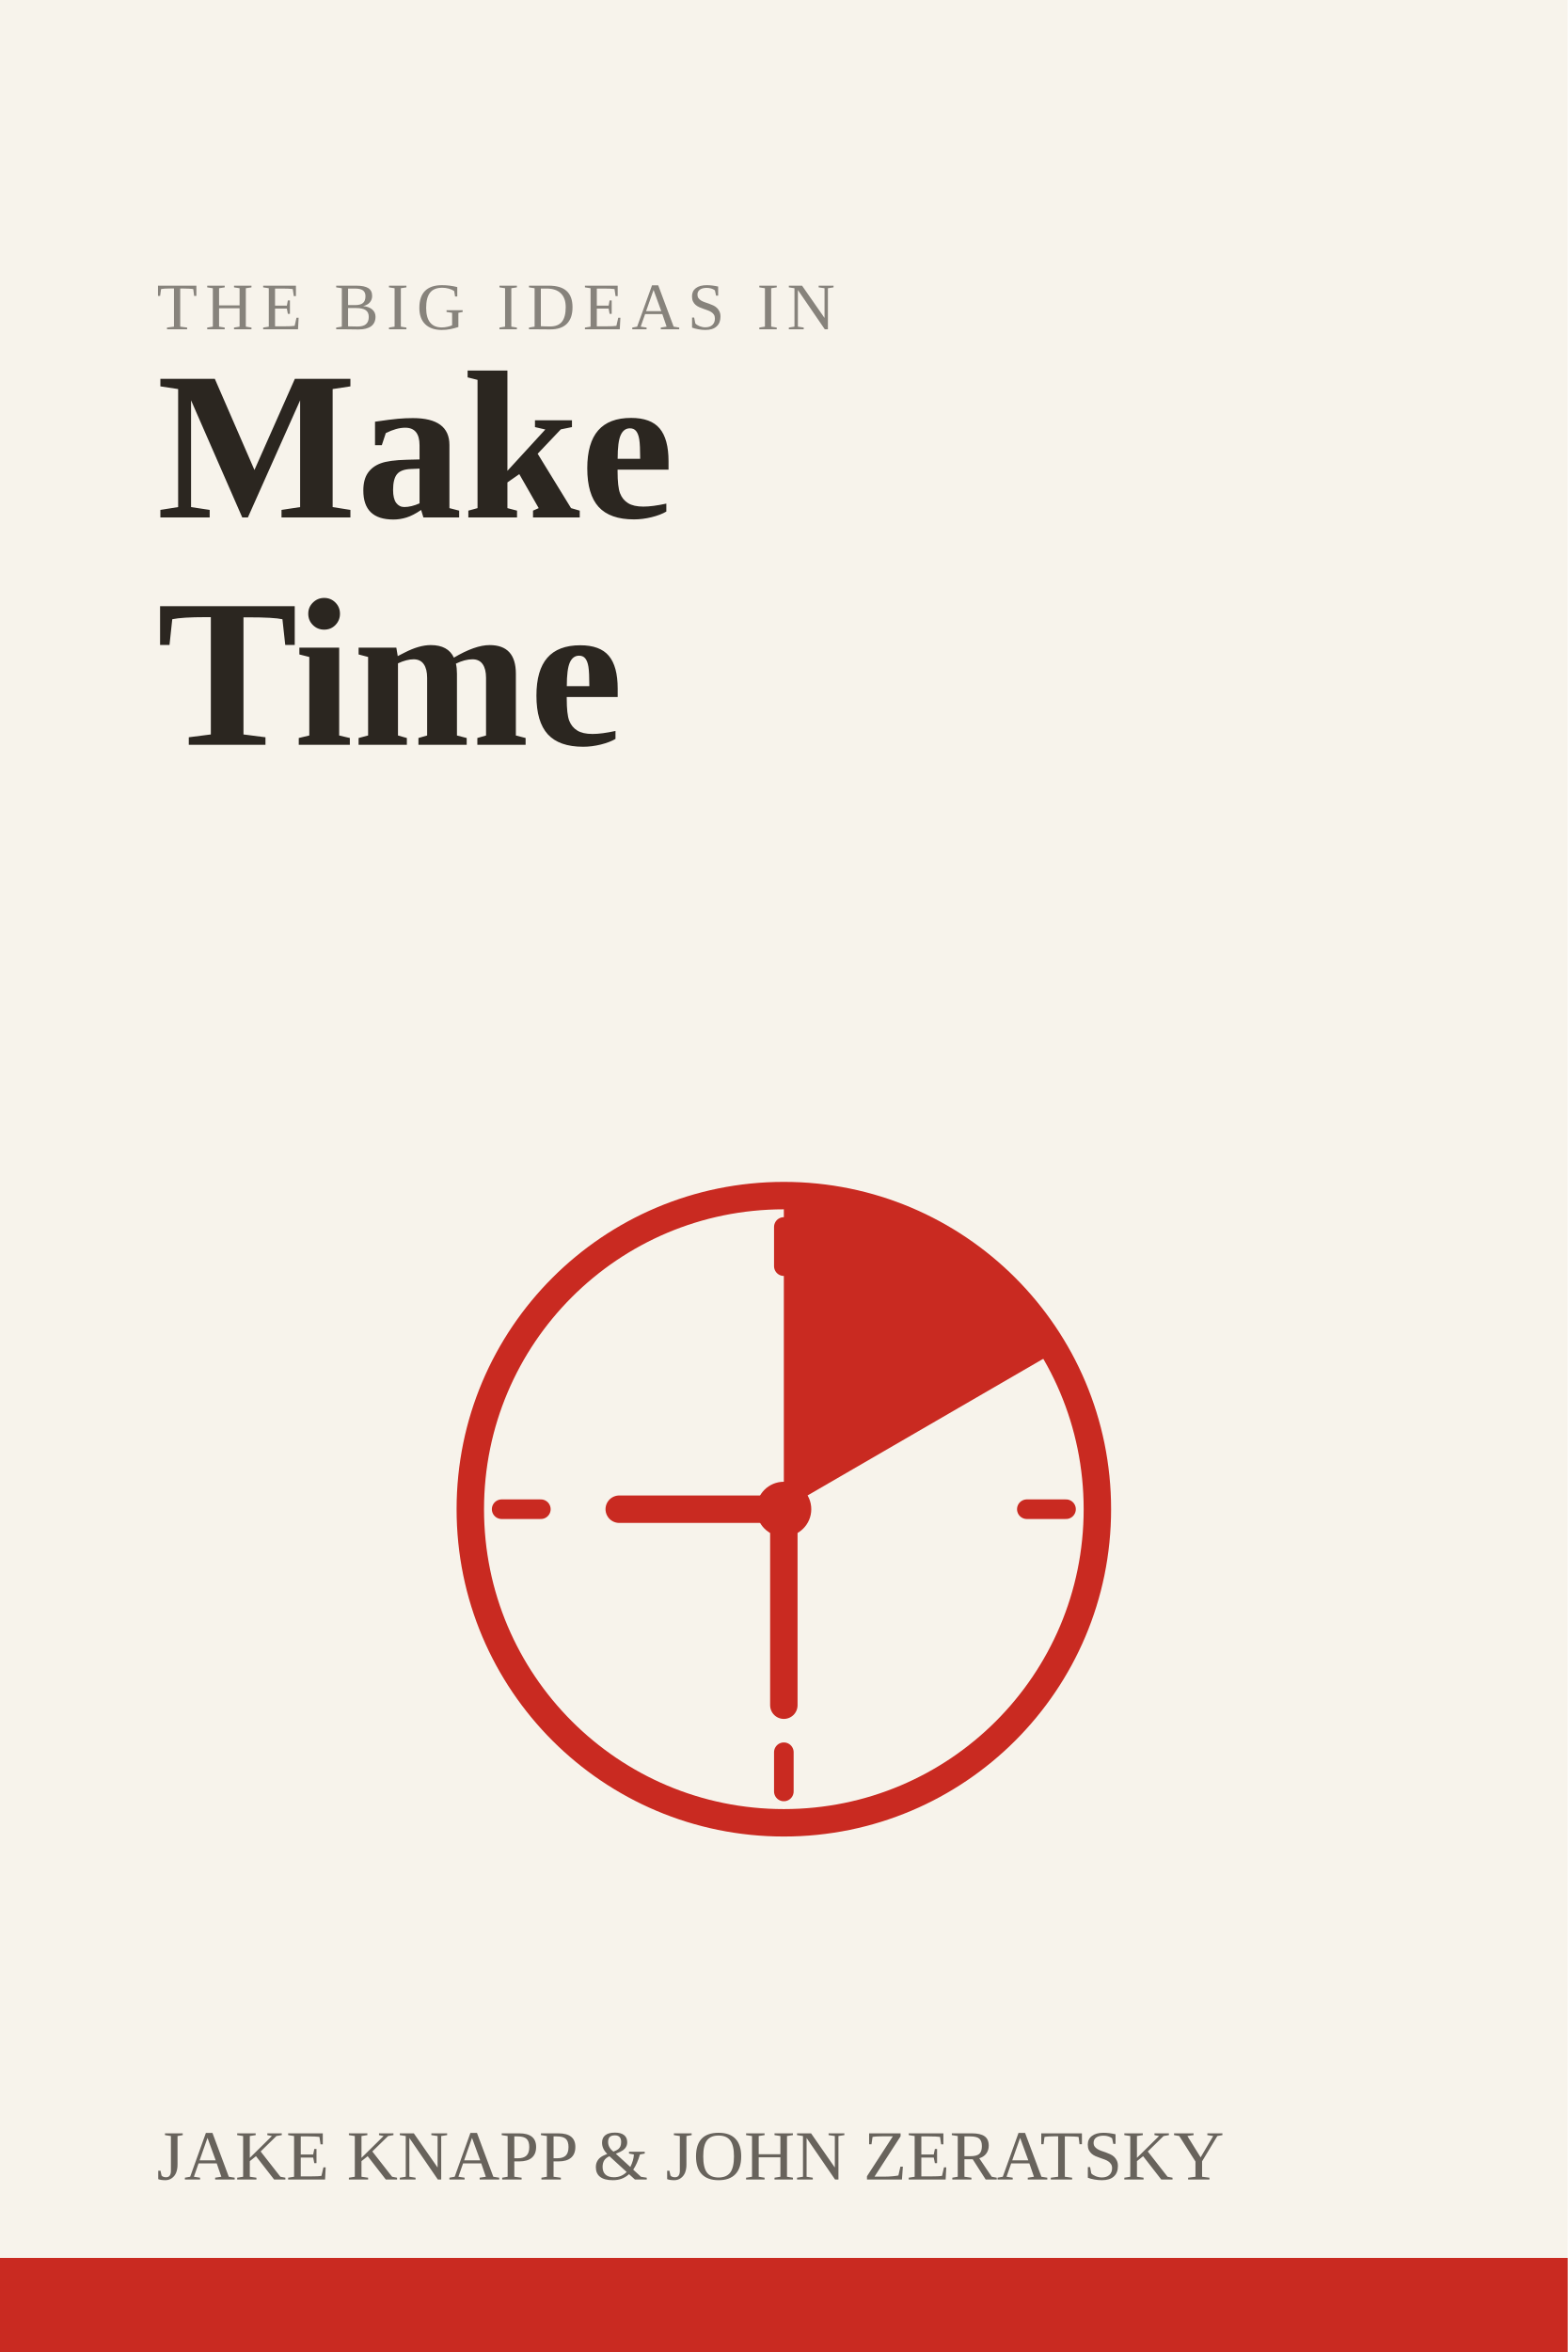
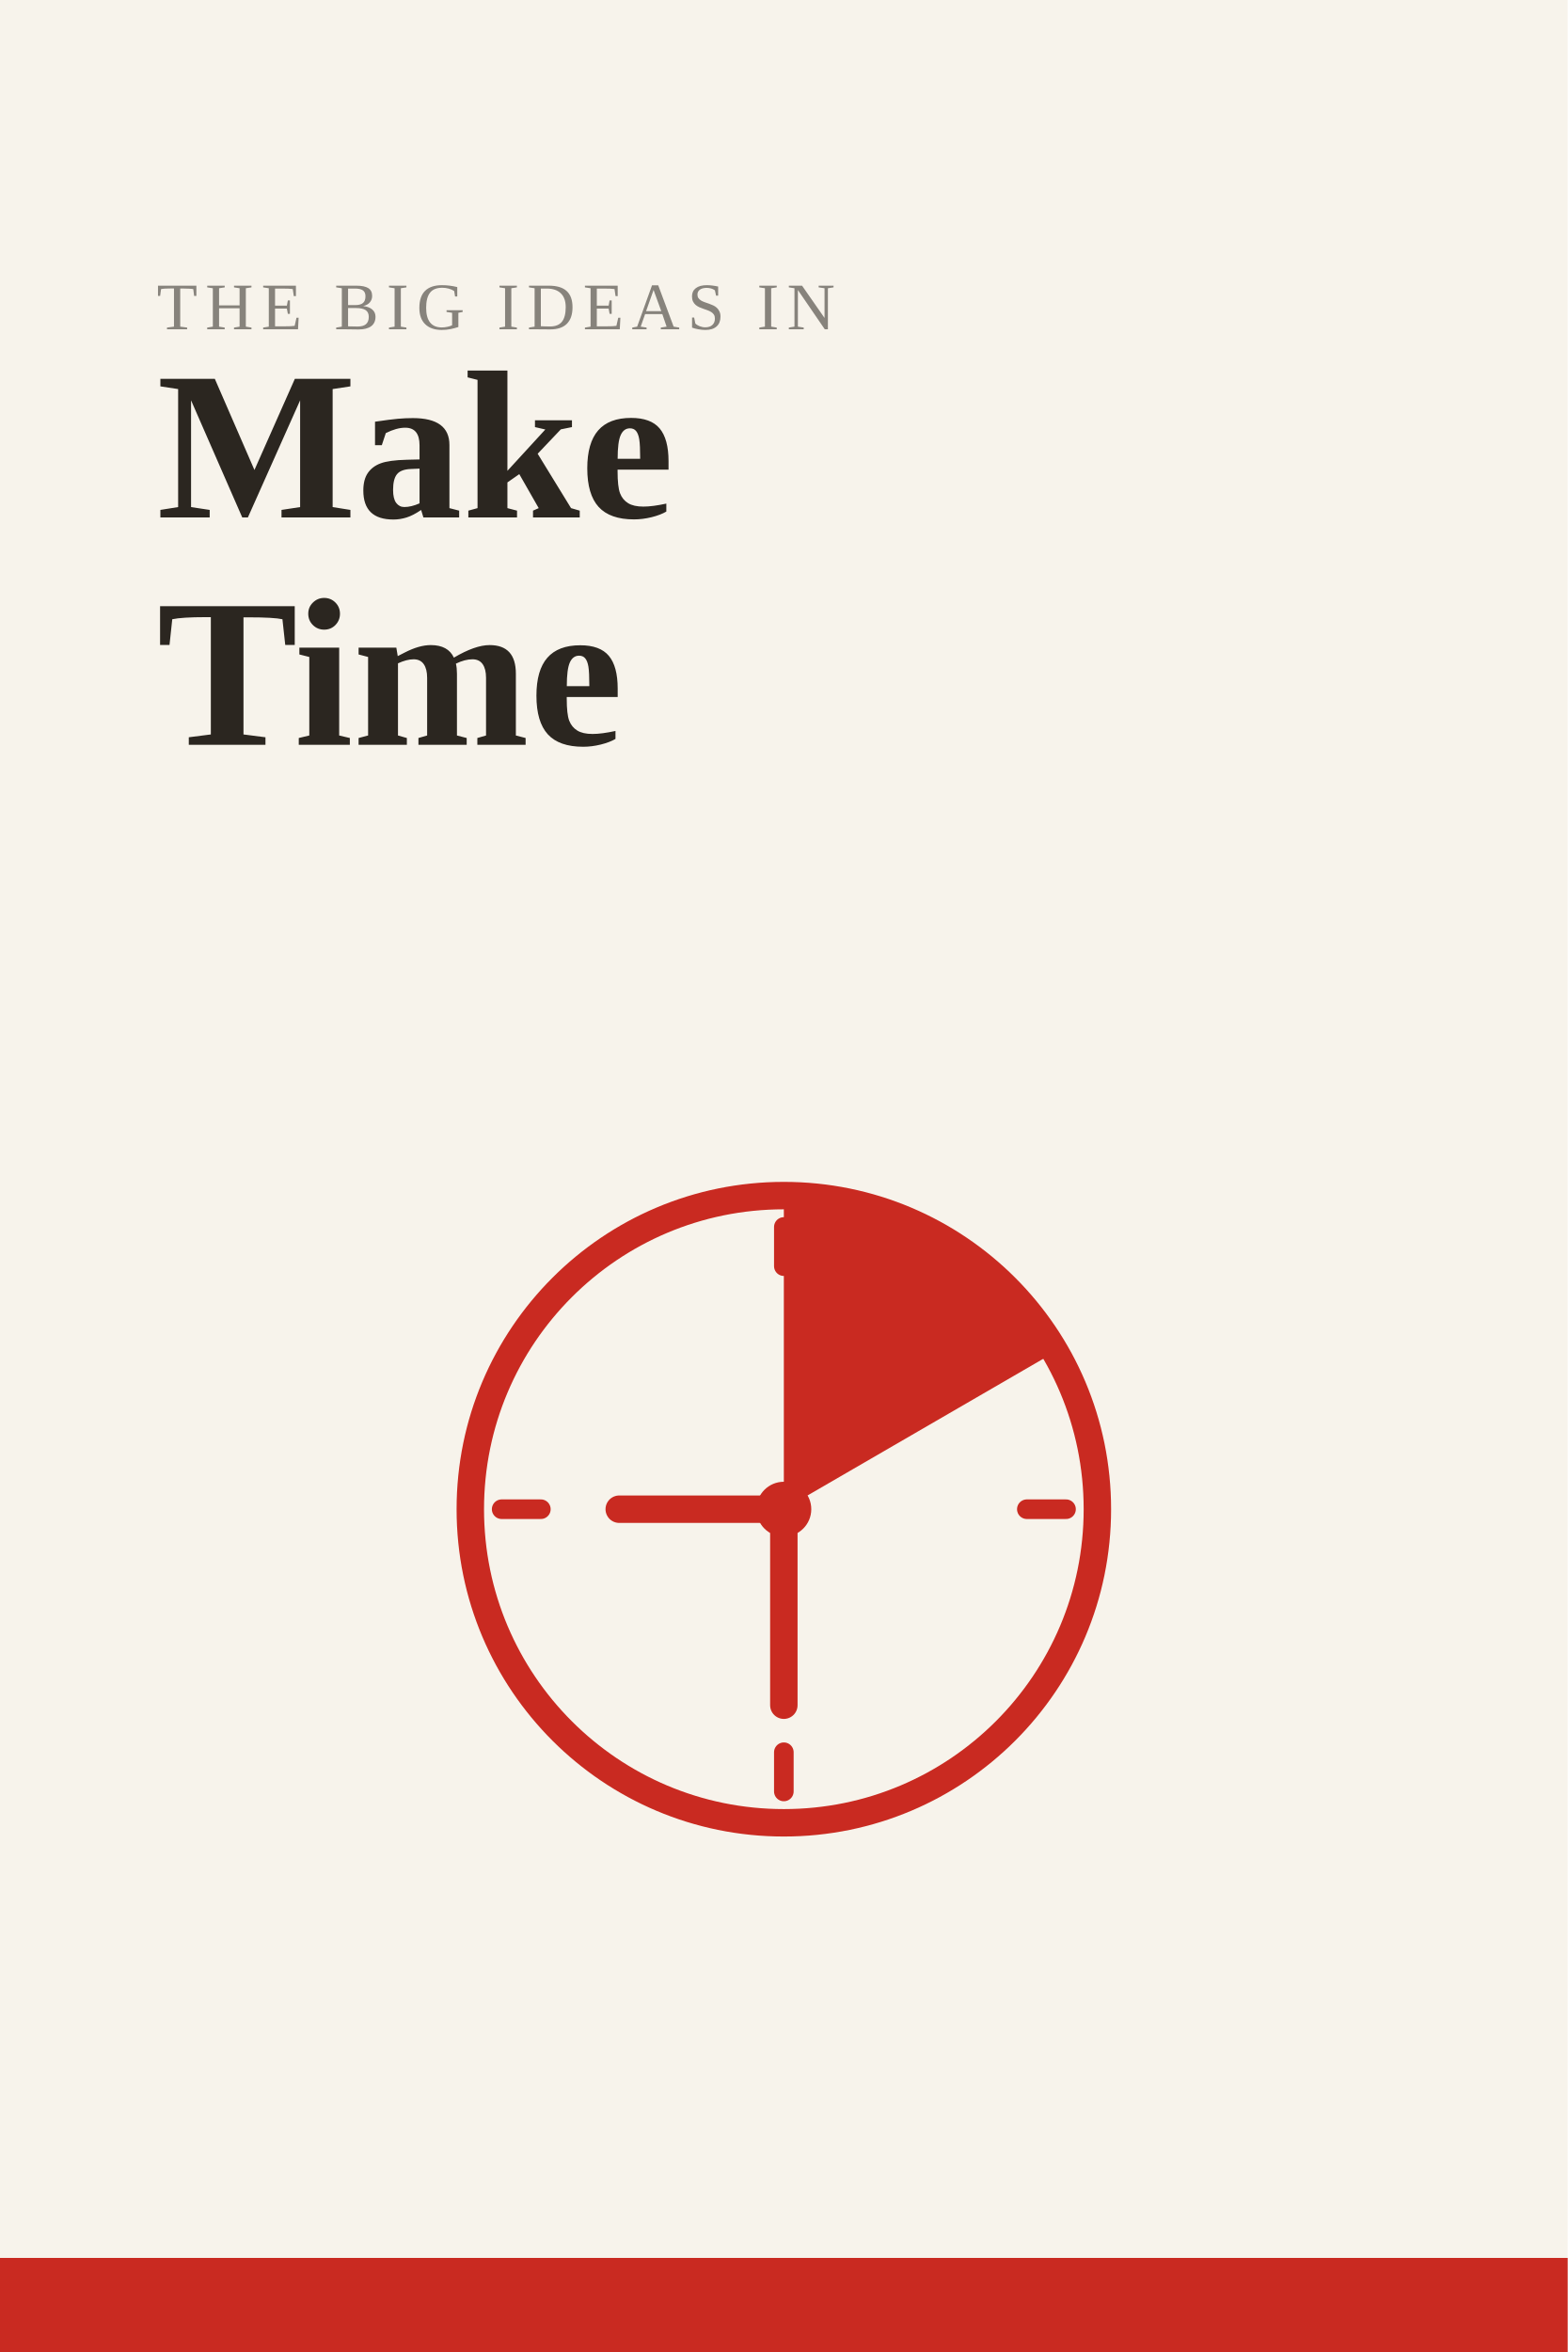
<svg xmlns="http://www.w3.org/2000/svg" viewBox="0 0 400 600" width="400" height="600">
  <rect width="400" height="600" fill="#F7F3EB" />
  <text x="40" y="84" font-family="Georgia, 'Times New Roman', serif" font-size="17" letter-spacing="2" fill="#2B2620" opacity="0.55">THE BIG IDEAS IN</text>
  <text x="40" y="132" font-family="Georgia, 'Times New Roman', serif" font-size="54" font-weight="600" fill="#2B2620">Make</text>
  <text x="40" y="190" font-family="Georgia, 'Times New Roman', serif" font-size="54" font-weight="600" fill="#2B2620">Time</text>
  <circle cx="200" cy="385" r="80" fill="none" stroke="#C92A21" stroke-width="7" />
  <path d="M200 385 L200 305 A80 80 0 0 1 269 345 Z" fill="#C92A21" />
  <line x1="200" y1="313" x2="200" y2="323" stroke="#C92A21" stroke-width="5" stroke-linecap="round" />
  <line x1="272" y1="385" x2="262" y2="385" stroke="#C92A21" stroke-width="5" stroke-linecap="round" />
  <line x1="200" y1="457" x2="200" y2="447" stroke="#C92A21" stroke-width="5" stroke-linecap="round" />
  <line x1="128" y1="385" x2="138" y2="385" stroke="#C92A21" stroke-width="5" stroke-linecap="round" />
  <line x1="200" y1="385" x2="158" y2="385" stroke="#C92A21" stroke-width="7" stroke-linecap="round" />
  <line x1="200" y1="385" x2="200" y2="435" stroke="#C92A21" stroke-width="7" stroke-linecap="round" />
  <circle cx="200" cy="385" r="7" fill="#C92A21" />
-   <text x="40" y="556" font-family="Georgia, 'Times New Roman', serif" font-size="18" fill="#2B2620" opacity="0.7">JAKE KNAPP &amp; JOHN ZERATSKY</text>
  <rect x="0" y="576" width="400" height="24" fill="#C92A21" />
</svg>
